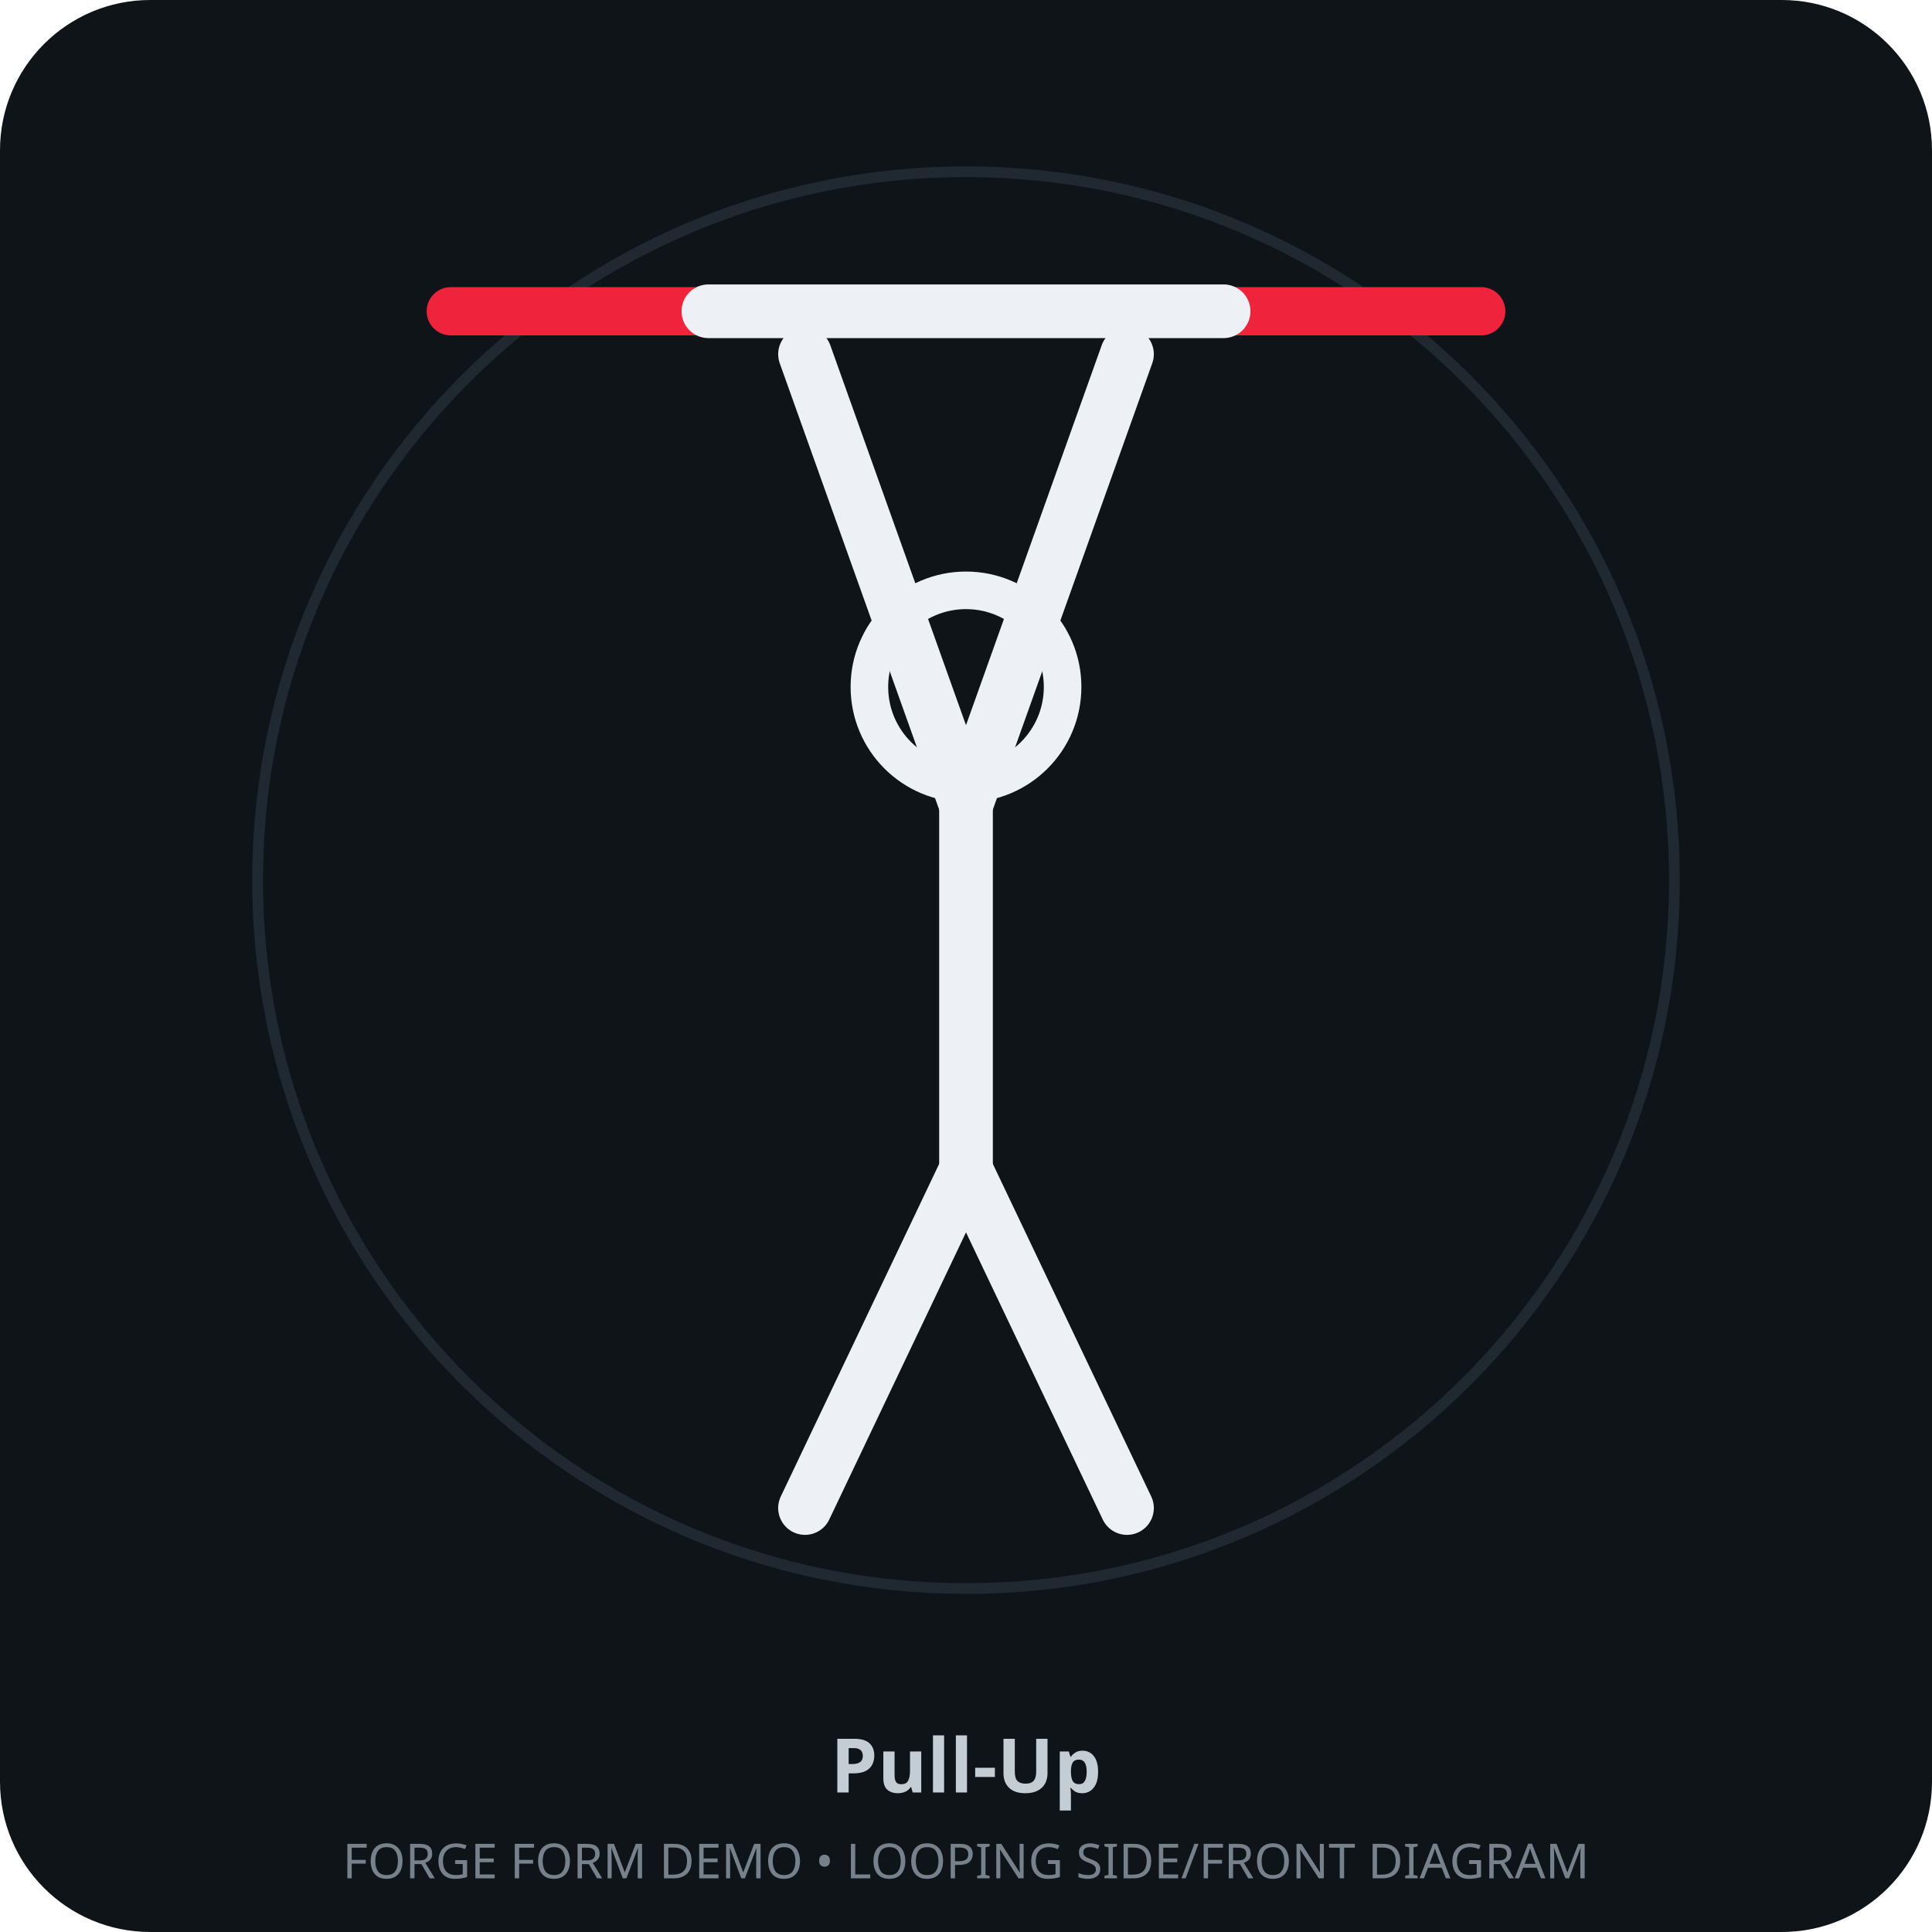
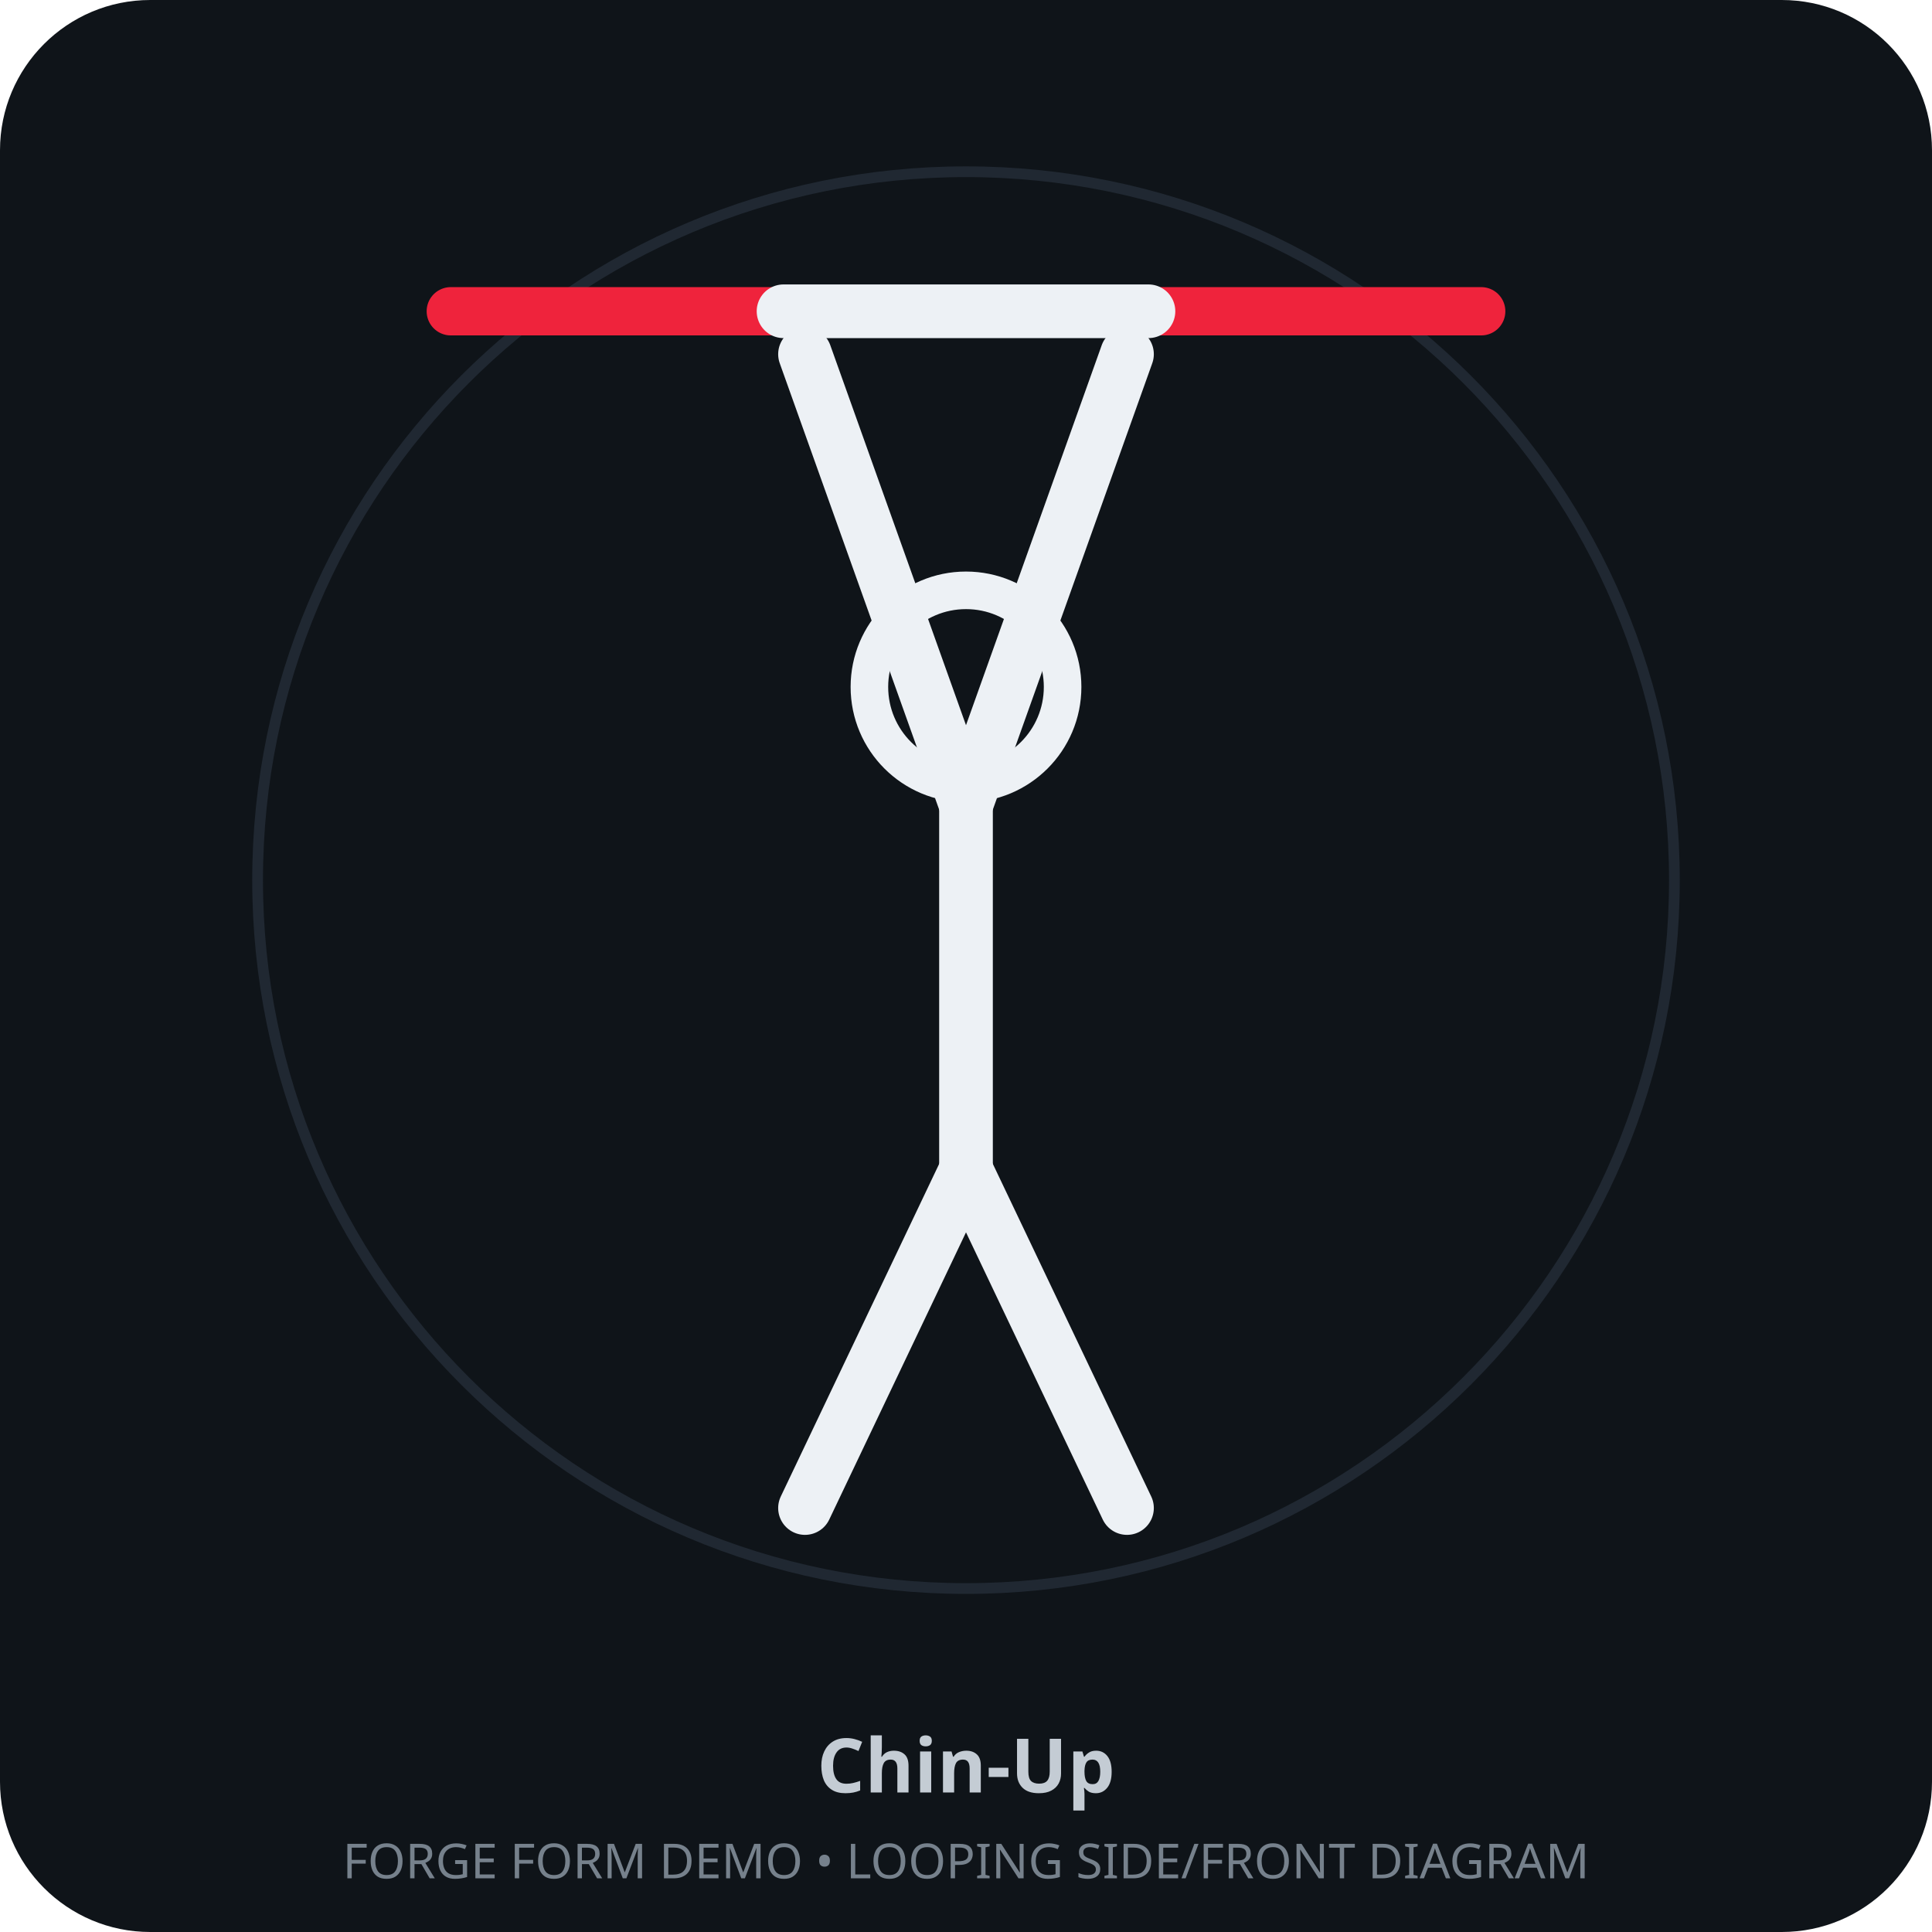
- <svg xmlns="http://www.w3.org/2000/svg" viewBox="0 0 360 360" role="img" aria-label="Pull-Up form demonstration">
+ <svg xmlns="http://www.w3.org/2000/svg" viewBox="0 0 360 360" role="img" aria-label="Chin-Up form demonstration">
  <rect width="360" height="360" rx="28" fill="#0f1419" />
  <circle cx="180" cy="164" r="132" fill="none" stroke="#202832" stroke-width="2" />
  <g stroke="#edf1f5" stroke-width="10" stroke-linecap="round" stroke-linejoin="round" fill="none">
    <path d="M84 58 H276" stroke="#ef233c" stroke-width="9" />
    <circle cx="180" cy="128" r="18" stroke-width="7" />
    <path d="M180 148 V218" />
    <path d="M180 218 L150 281 M180 218 L210 281" />
-     <path d="M132 58 H228" stroke="#edf1f5" stroke-width="10" />
+     <path d="M146 58 H214" stroke="#edf1f5" stroke-width="10" />
    <path d="M150 66 L180 150 M210 66 L180 150" />
    <animateTransform attributeName="transform" type="translate" values="0 20;0 -35;0 -35;0 20;0 20" keyTimes="0;.32;.48;.82;1" dur="2.8s" repeatCount="indefinite" />
  </g>
-   <text x="180" y="334" text-anchor="middle" fill="#c4ccd4" font-family="system-ui,sans-serif" font-size="14" font-weight="700">Pull-Up</text>
+   <text x="180" y="334" text-anchor="middle" fill="#c4ccd4" font-family="system-ui,sans-serif" font-size="14" font-weight="700">Chin-Up</text>
  <text x="180" y="350" text-anchor="middle" fill="#76818c" font-family="system-ui,sans-serif" font-size="9">FORGE FORM DEMO • LOOPING SIDE/FRONT DIAGRAM</text>
</svg>
